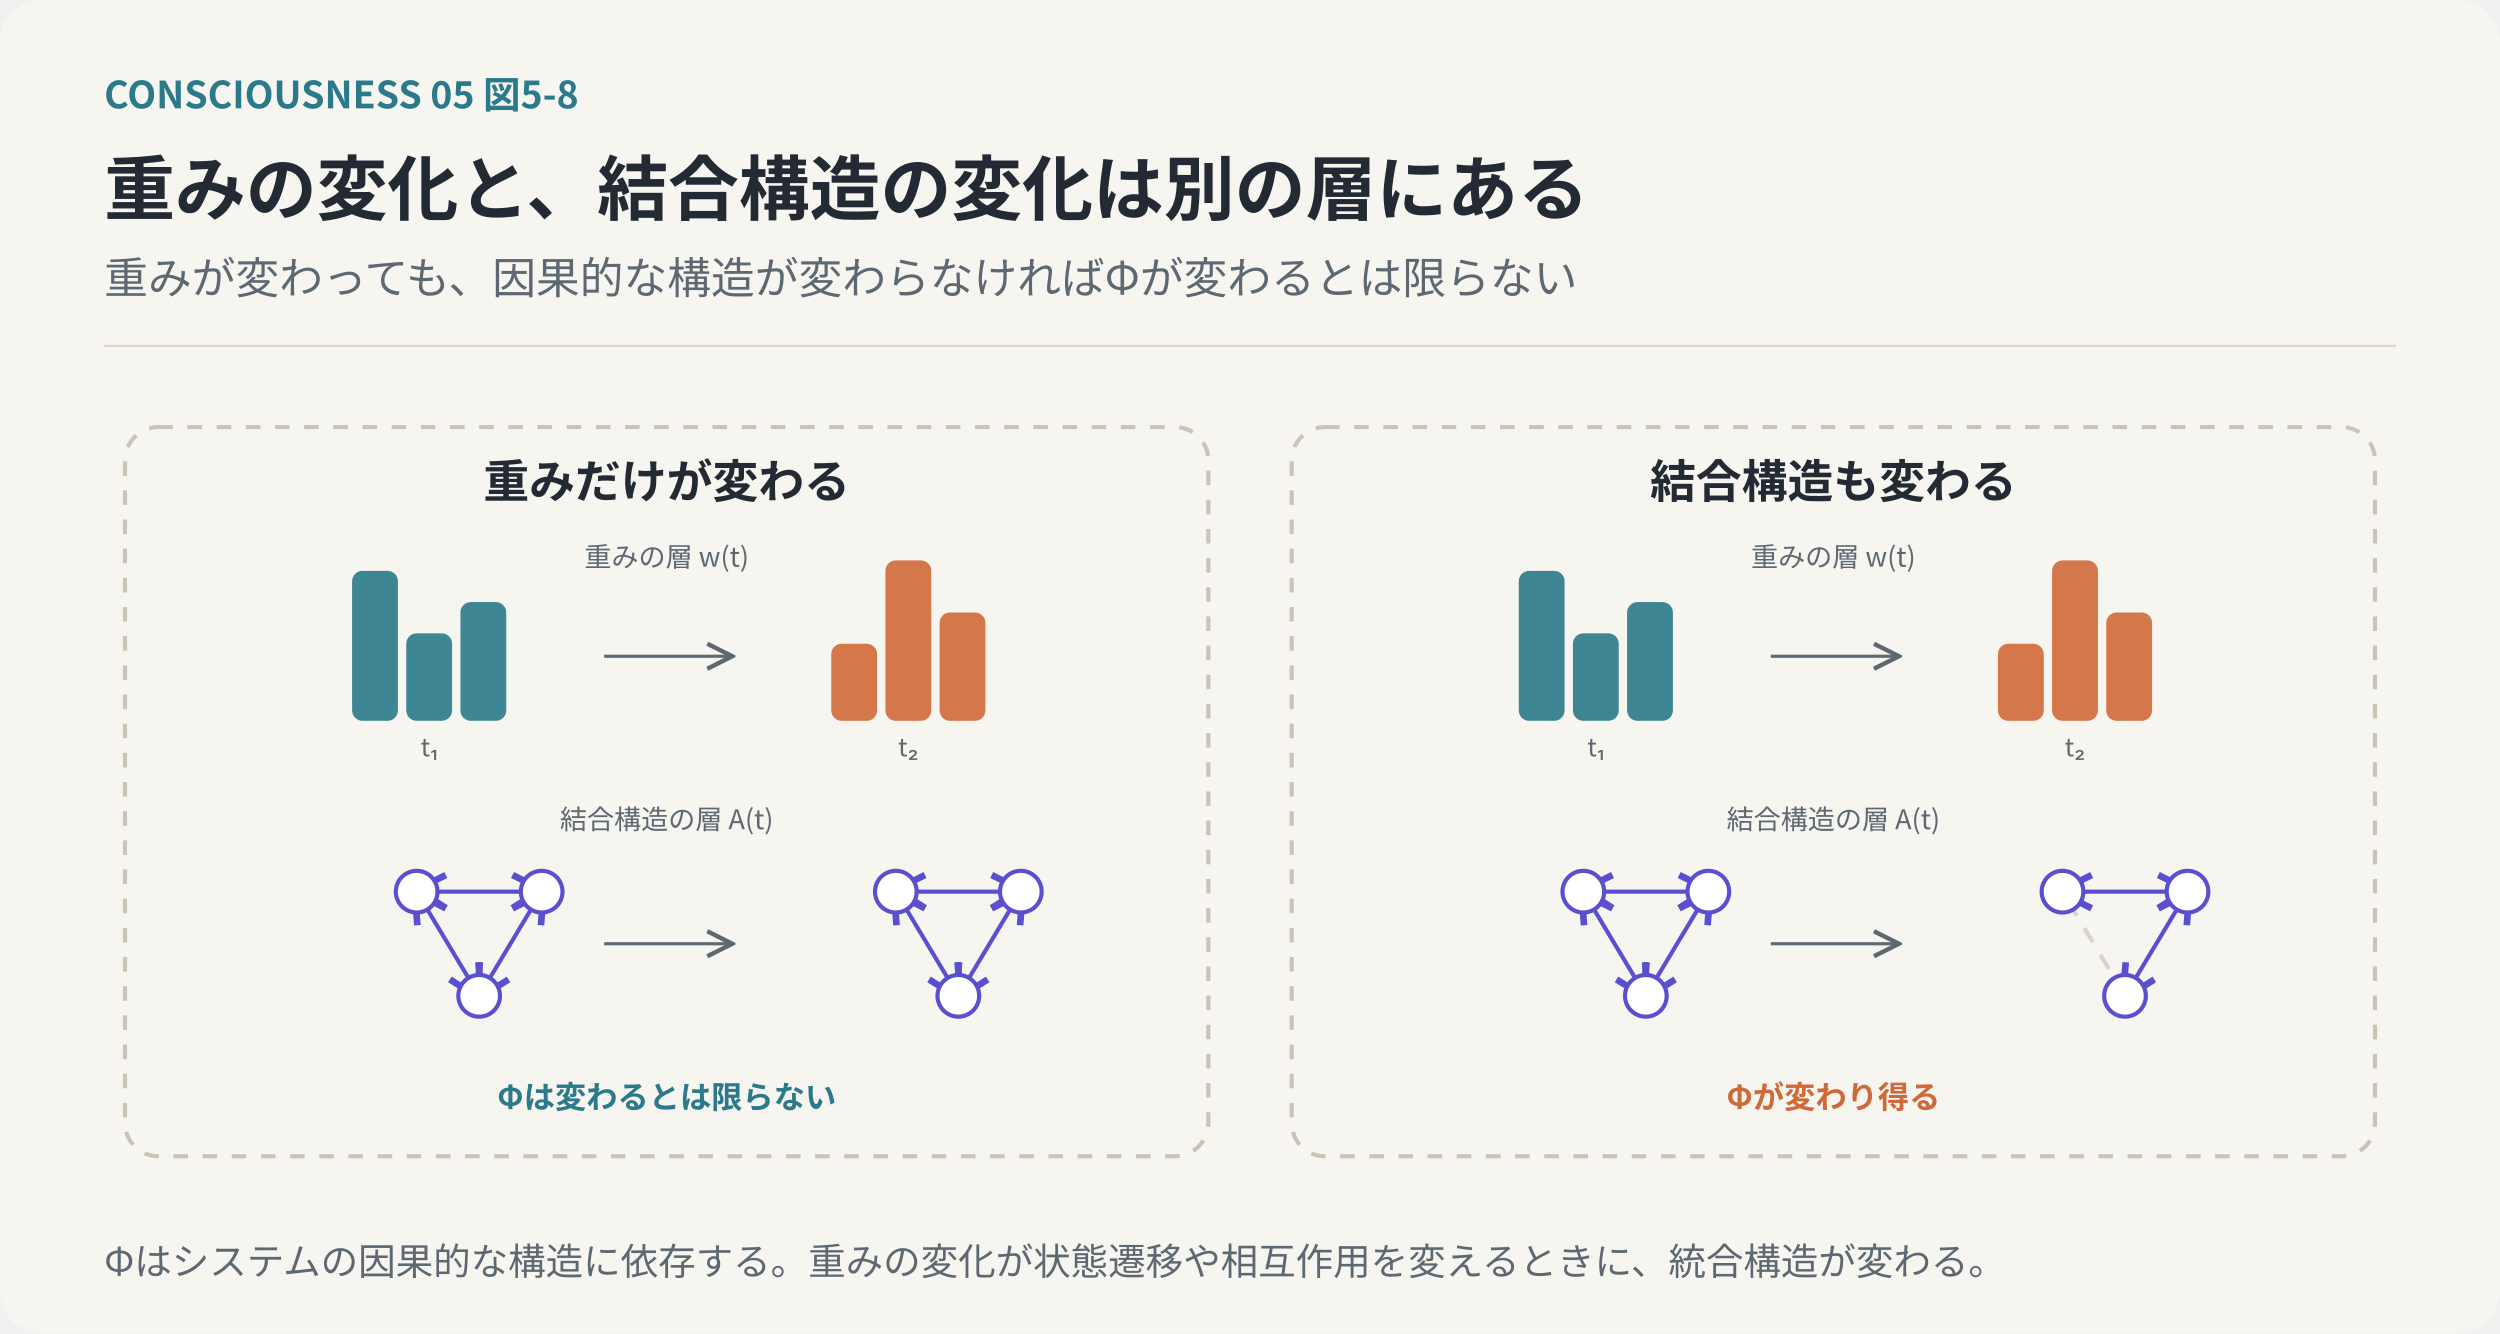
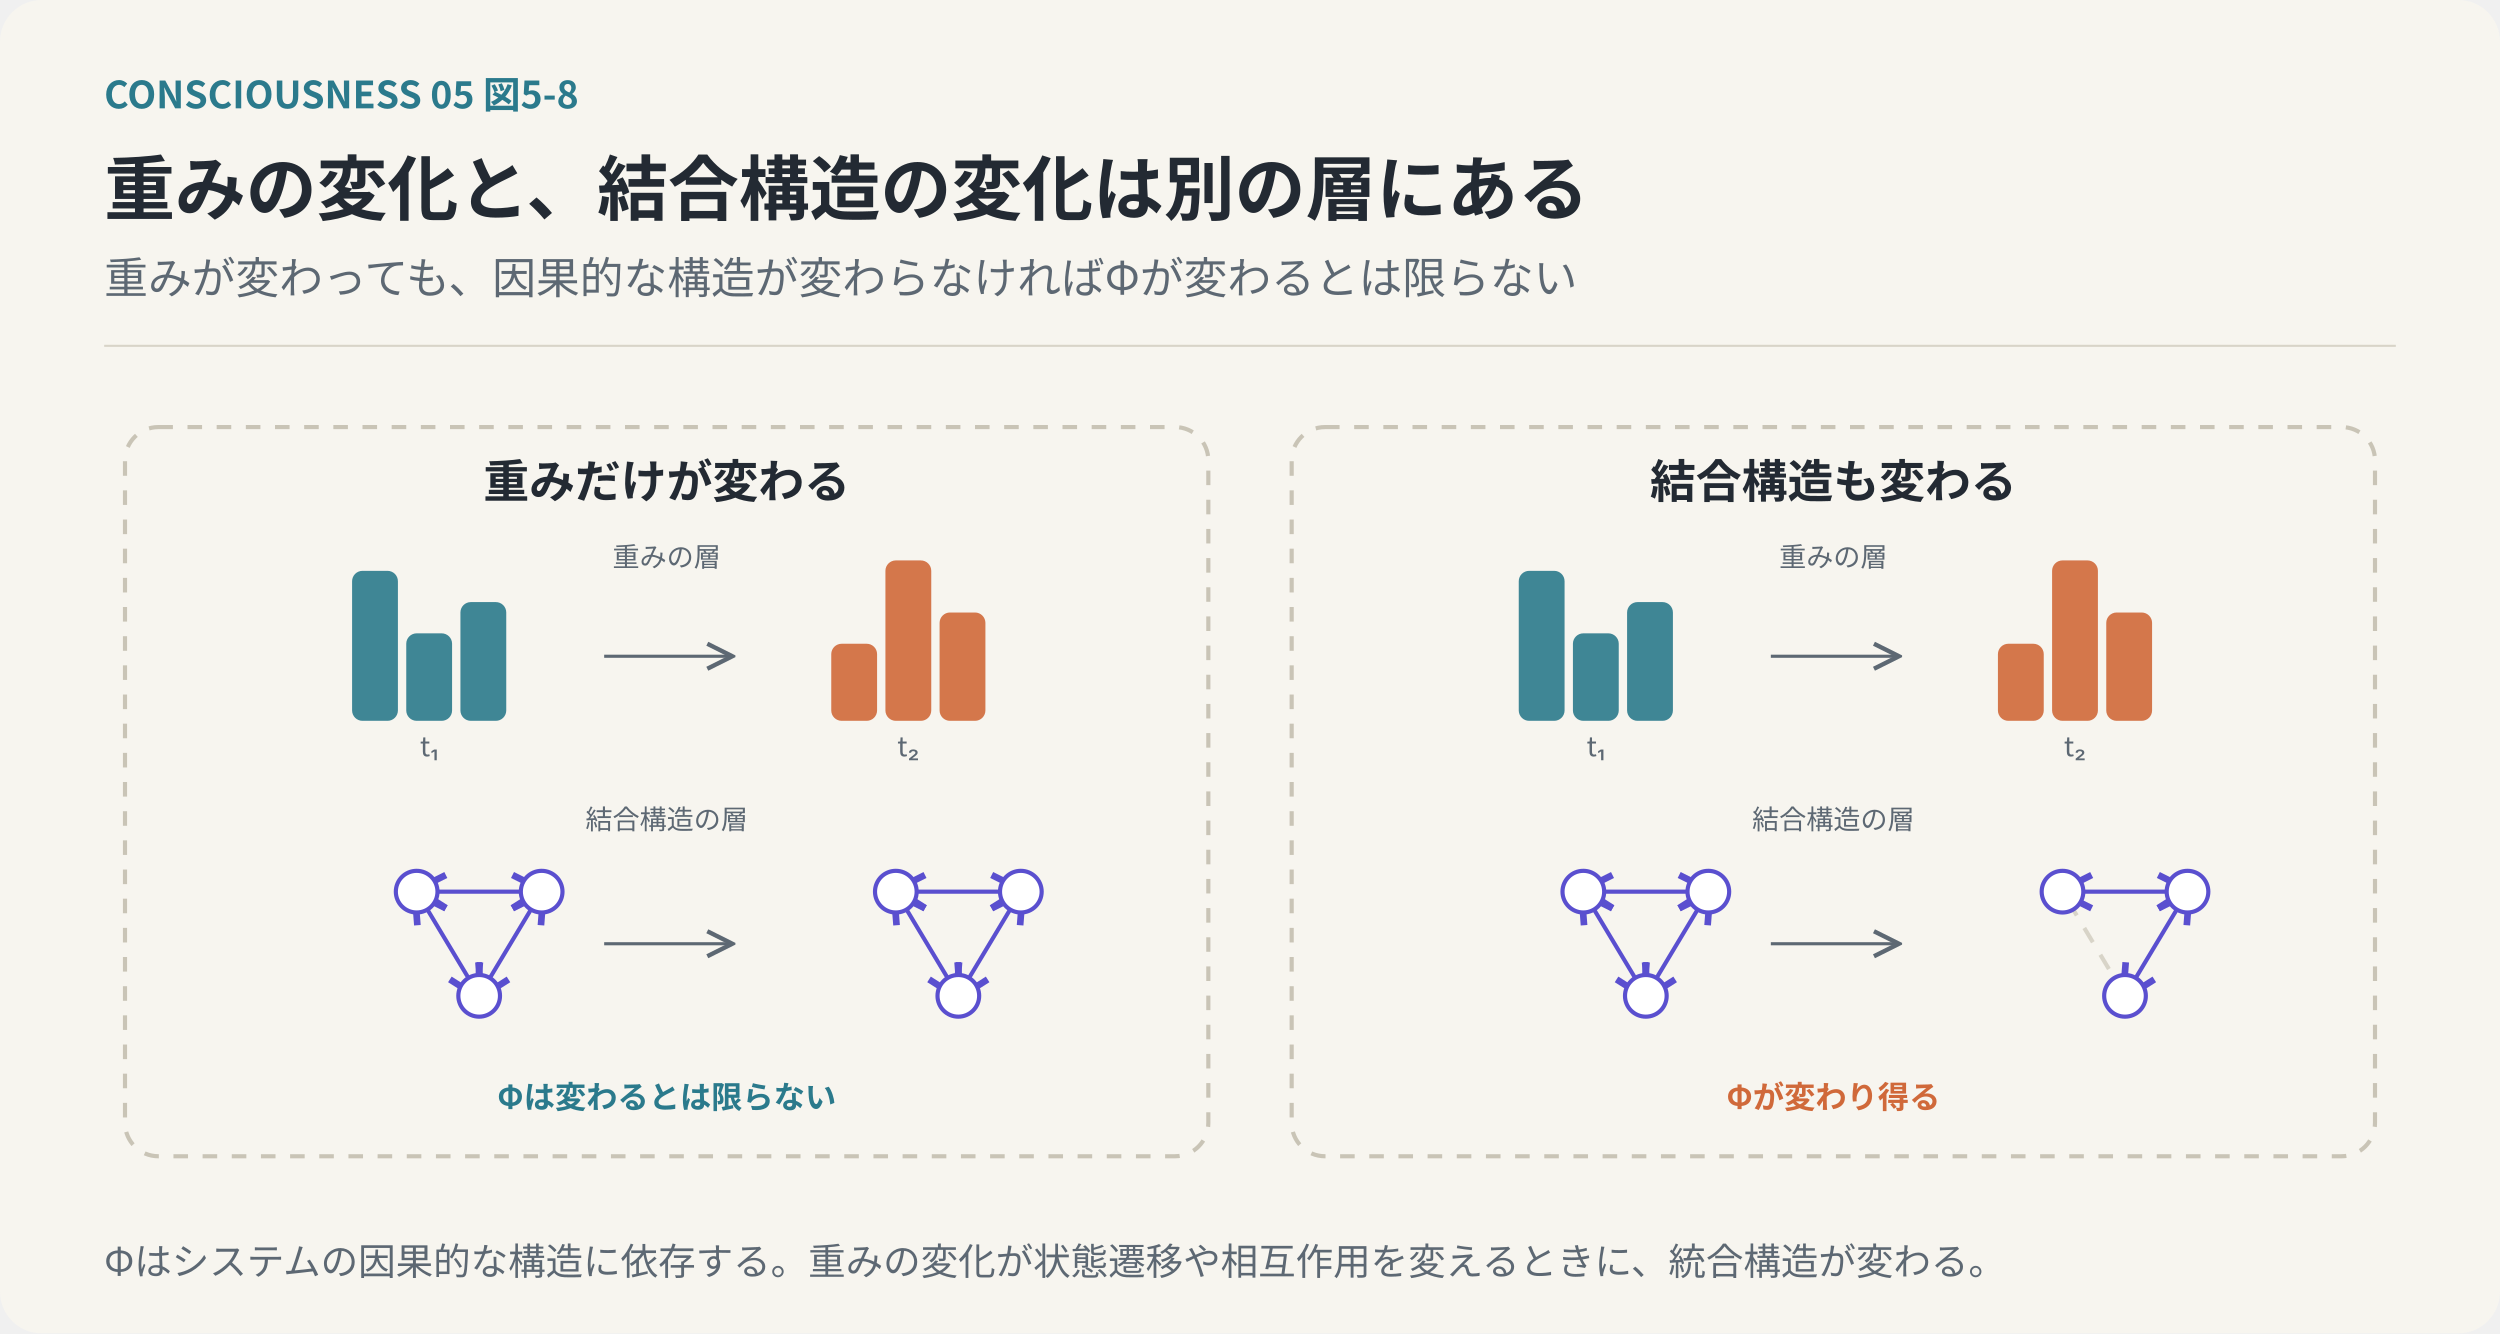
<svg xmlns="http://www.w3.org/2000/svg" width="1200" height="640" viewBox="0 0 1200 640" role="img" aria-labelledby="title desc">
  <defs>
    <marker id="arrow" markerWidth="10" markerHeight="10" refX="8" refY="5" orient="auto-start-reverse">
      <path d="M1,1 L9,5 L1,9" fill="none" stroke="#5d6873" stroke-width="1.4" />
    </marker>
    <marker id="arrow-teal" markerWidth="10" markerHeight="10" refX="8" refY="5" orient="auto-start-reverse">
      <path d="M1,1 L9,5 L1,9" fill="none" stroke="#2b7a8c" stroke-width="1.6" />
    </marker>
    <marker id="arrow-terra" markerWidth="10" markerHeight="10" refX="8" refY="5" orient="auto-start-reverse">
      <path d="M1,1 L9,5 L1,9" fill="none" stroke="#d0693a" stroke-width="1.6" />
    </marker>
    <marker id="arrow-indigo" markerWidth="10" markerHeight="10" refX="8" refY="5" orient="auto-start-reverse">
      <path d="M1,1 L9,5 L1,9" fill="none" stroke="#5a4fcf" stroke-width="1.6" />
    </marker>
    <marker id="arrow-ink" markerWidth="10" markerHeight="10" refX="8" refY="5" orient="auto-start-reverse">
      <path d="M1,1 L9,5 L1,9" fill="none" stroke="#232a33" stroke-width="1.6" />
    </marker>
  </defs>
  <rect width="1200" height="640" rx="20" fill="#f7f5ef" />
  <g font-family="system-ui, -apple-system, &quot;Hiragino Kaku Gothic ProN&quot;, &quot;Noto Sans CJK JP&quot;, Meiryo, sans-serif">
    <text x="50.0" y="52.0" fill="#2b7a8c" font-size="18" text-anchor="start" font-weight="700">CONSCIOUSNESS     05     図5-8</text>
    <text x="50.0" y="103.0" fill="#232a33" font-size="34" text-anchor="start" font-weight="700">重みの変化と、結合構造の変化は別の層にある</text>
    <text x="50.0" y="141.0" fill="#5d6873" font-size="21" text-anchor="start" font-weight="400">重みが変わっても、因果的な構造が変わらなければΦが変わるとは限らない</text>
    <line x1="50.0" y1="166.0" x2="1150.0" y2="166.0" stroke="#d8d4c8" stroke-width="1" />
    <rect x="60" y="205" width="520" height="350" rx="16" fill="none" stroke="#c9c4b6" stroke-width="2" stroke-dasharray="7 7" />
    <text x="320.0" y="239.0" fill="#232a33" font-size="22" text-anchor="middle" font-weight="700">重みだけが変わる</text>
-     <text x="320.0" y="272.0" fill="#5d6873" font-size="13" text-anchor="middle" font-weight="400">重みの層  w(t)</text>
+     <text x="320.0" y="272.0" fill="#5d6873" font-size="13" text-anchor="middle" font-weight="400">重みの層</text>
    <rect x="170.0" y="275.0" width="20.0" height="70.0" rx="4" fill="#2b7a8c" stroke="#2b7a8c" stroke-width="2" opacity="0.9" />
    <rect x="196.0" y="305.0" width="20.0" height="40.0" rx="4" fill="#2b7a8c" stroke="#2b7a8c" stroke-width="2" opacity="0.9" />
    <rect x="222.0" y="290.0" width="20.0" height="55.0" rx="4" fill="#2b7a8c" stroke="#2b7a8c" stroke-width="2" opacity="0.9" />
-     <text x="206.0" y="363.0" fill="#5d6873" font-size="12" text-anchor="middle" font-weight="400">t₁</text>
+     <text x="206.0" y="363.0" fill="#5d6873" font-size="13" text-anchor="middle" font-weight="400">t₁</text>
    <rect x="400.0" y="310.0" width="20.0" height="35.0" rx="4" fill="#d0693a" stroke="#d0693a" stroke-width="2" opacity="0.9" />
    <rect x="426.0" y="270.0" width="20.0" height="75.0" rx="4" fill="#d0693a" stroke="#d0693a" stroke-width="2" opacity="0.9" />
    <rect x="452.0" y="295.0" width="20.0" height="50.0" rx="4" fill="#d0693a" stroke="#d0693a" stroke-width="2" opacity="0.9" />
-     <text x="436.0" y="363.0" fill="#5d6873" font-size="12" text-anchor="middle" font-weight="400">t₂</text>
+     <text x="436.0" y="363.0" fill="#5d6873" font-size="13" text-anchor="middle" font-weight="400">t₂</text>
    <line x1="290.0" y1="315.0" x2="350.0" y2="315.0" stroke="#5d6873" stroke-width="1.5" marker-end="url(#arrow)" />
-     <text x="320.0" y="398.0" fill="#5d6873" font-size="13" text-anchor="middle" font-weight="400">結合構造の層  A(t)</text>
+     <text x="320.0" y="398.0" fill="#5d6873" font-size="13" text-anchor="middle" font-weight="400">結合構造の層</text>
    <line x1="200.0" y1="428.0" x2="260.0" y2="428.0" stroke="#5a4fcf" stroke-width="2" marker-end="url(#arrow-indigo)" marker-start="url(#arrow-indigo)" />
    <line x1="260.0" y1="428.0" x2="230.0" y2="478.0" stroke="#5a4fcf" stroke-width="2" marker-end="url(#arrow-indigo)" marker-start="url(#arrow-indigo)" />
    <line x1="230.0" y1="478.0" x2="200.0" y2="428.0" stroke="#5a4fcf" stroke-width="2" marker-end="url(#arrow-indigo)" marker-start="url(#arrow-indigo)" />
    <circle cx="200.0" cy="428.0" r="10" fill="#ffffff" />
    <circle cx="200.0" cy="428.0" r="10" fill="none" stroke="#5a4fcf" stroke-width="2" />
    <circle cx="260.0" cy="428.0" r="10" fill="#ffffff" />
    <circle cx="260.0" cy="428.0" r="10" fill="none" stroke="#5a4fcf" stroke-width="2" />
    <circle cx="230.0" cy="478.0" r="10" fill="#ffffff" />
    <circle cx="230.0" cy="478.0" r="10" fill="none" stroke="#5a4fcf" stroke-width="2" />
    <line x1="430.0" y1="428.0" x2="490.0" y2="428.0" stroke="#5a4fcf" stroke-width="2" marker-end="url(#arrow-indigo)" marker-start="url(#arrow-indigo)" />
    <line x1="490.0" y1="428.0" x2="460.0" y2="478.0" stroke="#5a4fcf" stroke-width="2" marker-end="url(#arrow-indigo)" marker-start="url(#arrow-indigo)" />
    <line x1="460.0" y1="478.0" x2="430.0" y2="428.0" stroke="#5a4fcf" stroke-width="2" marker-end="url(#arrow-indigo)" marker-start="url(#arrow-indigo)" />
    <circle cx="430.0" cy="428.0" r="10" fill="#ffffff" />
    <circle cx="430.0" cy="428.0" r="10" fill="none" stroke="#5a4fcf" stroke-width="2" />
    <circle cx="490.0" cy="428.0" r="10" fill="#ffffff" />
    <circle cx="490.0" cy="428.0" r="10" fill="none" stroke="#5a4fcf" stroke-width="2" />
    <circle cx="460.0" cy="478.0" r="10" fill="#ffffff" />
    <circle cx="460.0" cy="478.0" r="10" fill="none" stroke="#5a4fcf" stroke-width="2" />
    <line x1="290.0" y1="453.0" x2="350.0" y2="453.0" stroke="#5d6873" stroke-width="1.5" marker-end="url(#arrow)" />
    <text x="320.0" y="532.0" fill="#2b7a8c" font-size="15" text-anchor="middle" font-weight="700">Φは変わるとは限らない</text>
    <rect x="620" y="205" width="520" height="350" rx="16" fill="none" stroke="#c9c4b6" stroke-width="2" stroke-dasharray="7 7" />
    <text x="880.0" y="239.0" fill="#232a33" font-size="22" text-anchor="middle" font-weight="700">結合構造も変わる</text>
-     <text x="880.0" y="272.0" fill="#5d6873" font-size="13" text-anchor="middle" font-weight="400">重みの層  w(t)</text>
+     <text x="880.0" y="272.0" fill="#5d6873" font-size="13" text-anchor="middle" font-weight="400">重みの層</text>
    <rect x="730.0" y="275.0" width="20.0" height="70.0" rx="4" fill="#2b7a8c" stroke="#2b7a8c" stroke-width="2" opacity="0.9" />
    <rect x="756.0" y="305.0" width="20.0" height="40.0" rx="4" fill="#2b7a8c" stroke="#2b7a8c" stroke-width="2" opacity="0.9" />
    <rect x="782.0" y="290.0" width="20.0" height="55.0" rx="4" fill="#2b7a8c" stroke="#2b7a8c" stroke-width="2" opacity="0.9" />
-     <text x="766.0" y="363.0" fill="#5d6873" font-size="12" text-anchor="middle" font-weight="400">t₁</text>
+     <text x="766.0" y="363.0" fill="#5d6873" font-size="13" text-anchor="middle" font-weight="400">t₁</text>
    <rect x="960.0" y="310.0" width="20.0" height="35.0" rx="4" fill="#d0693a" stroke="#d0693a" stroke-width="2" opacity="0.9" />
    <rect x="986.0" y="270.0" width="20.0" height="75.0" rx="4" fill="#d0693a" stroke="#d0693a" stroke-width="2" opacity="0.9" />
    <rect x="1012.0" y="295.0" width="20.0" height="50.0" rx="4" fill="#d0693a" stroke="#d0693a" stroke-width="2" opacity="0.9" />
-     <text x="996.0" y="363.0" fill="#5d6873" font-size="12" text-anchor="middle" font-weight="400">t₂</text>
+     <text x="996.0" y="363.0" fill="#5d6873" font-size="13" text-anchor="middle" font-weight="400">t₂</text>
    <line x1="850.0" y1="315.0" x2="910.0" y2="315.0" stroke="#5d6873" stroke-width="1.5" marker-end="url(#arrow)" />
-     <text x="880.0" y="398.0" fill="#5d6873" font-size="13" text-anchor="middle" font-weight="400">結合構造の層  A(t)</text>
+     <text x="880.0" y="398.0" fill="#5d6873" font-size="13" text-anchor="middle" font-weight="400">結合構造の層</text>
    <line x1="760.0" y1="428.0" x2="820.0" y2="428.0" stroke="#5a4fcf" stroke-width="2" marker-end="url(#arrow-indigo)" marker-start="url(#arrow-indigo)" />
    <line x1="820.0" y1="428.0" x2="790.0" y2="478.0" stroke="#5a4fcf" stroke-width="2" marker-end="url(#arrow-indigo)" marker-start="url(#arrow-indigo)" />
    <line x1="790.0" y1="478.0" x2="760.0" y2="428.0" stroke="#5a4fcf" stroke-width="2" marker-end="url(#arrow-indigo)" marker-start="url(#arrow-indigo)" />
    <circle cx="760.0" cy="428.0" r="10" fill="#ffffff" />
    <circle cx="760.0" cy="428.0" r="10" fill="none" stroke="#5a4fcf" stroke-width="2" />
    <circle cx="820.0" cy="428.0" r="10" fill="#ffffff" />
    <circle cx="820.0" cy="428.0" r="10" fill="none" stroke="#5a4fcf" stroke-width="2" />
    <circle cx="790.0" cy="478.0" r="10" fill="#ffffff" />
    <circle cx="790.0" cy="478.0" r="10" fill="none" stroke="#5a4fcf" stroke-width="2" />
    <line x1="990.0" y1="428.0" x2="1050.0" y2="428.0" stroke="#5a4fcf" stroke-width="2" marker-end="url(#arrow-indigo)" marker-start="url(#arrow-indigo)" />
    <line x1="1050.0" y1="428.0" x2="1020.0" y2="478.0" stroke="#5a4fcf" stroke-width="2" marker-end="url(#arrow-indigo)" marker-start="url(#arrow-indigo)" />
    <line x1="1020.0" y1="478.0" x2="990.0" y2="428.0" stroke="#d8d4c8" stroke-width="2" stroke-dasharray="8 7" />
    <circle cx="990.0" cy="428.0" r="10" fill="#ffffff" />
    <circle cx="990.0" cy="428.0" r="10" fill="none" stroke="#5a4fcf" stroke-width="2" />
    <circle cx="1050.0" cy="428.0" r="10" fill="#ffffff" />
    <circle cx="1050.0" cy="428.0" r="10" fill="none" stroke="#5a4fcf" stroke-width="2" />
    <circle cx="1020.0" cy="478.0" r="10" fill="#ffffff" />
    <circle cx="1020.0" cy="478.0" r="10" fill="none" stroke="#5a4fcf" stroke-width="2" />
    <line x1="850.0" y1="453.0" x2="910.0" y2="453.0" stroke="#5d6873" stroke-width="1.5" marker-end="url(#arrow)" />
    <text x="880.0" y="532.0" fill="#d0693a" font-size="15" text-anchor="middle" font-weight="700">Φが変わり得る</text>
    <text x="50.0" y="612.0" fill="#5d6873" font-size="18" text-anchor="start" font-weight="400">Φはシステムの因果的な構造に依存する。重みの変化が状態遷移や相互作用を変えるときに、統合構造が変わる。</text>
  </g>
</svg>
